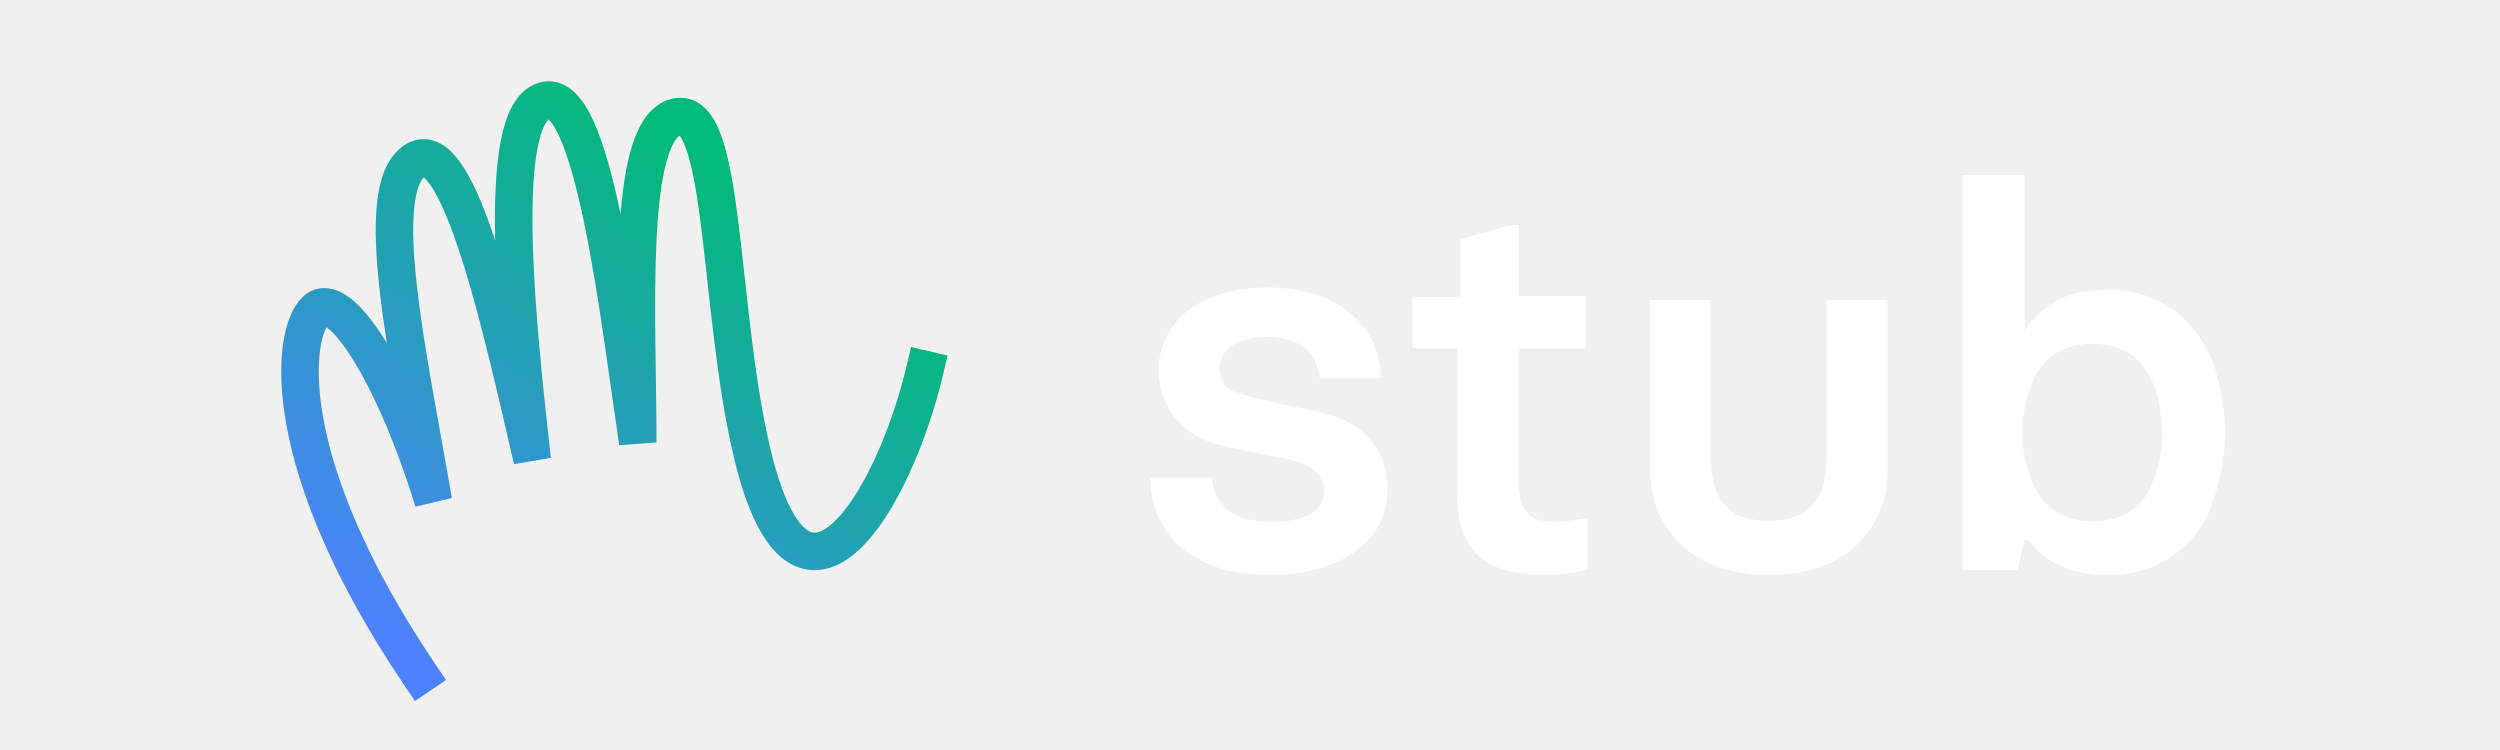
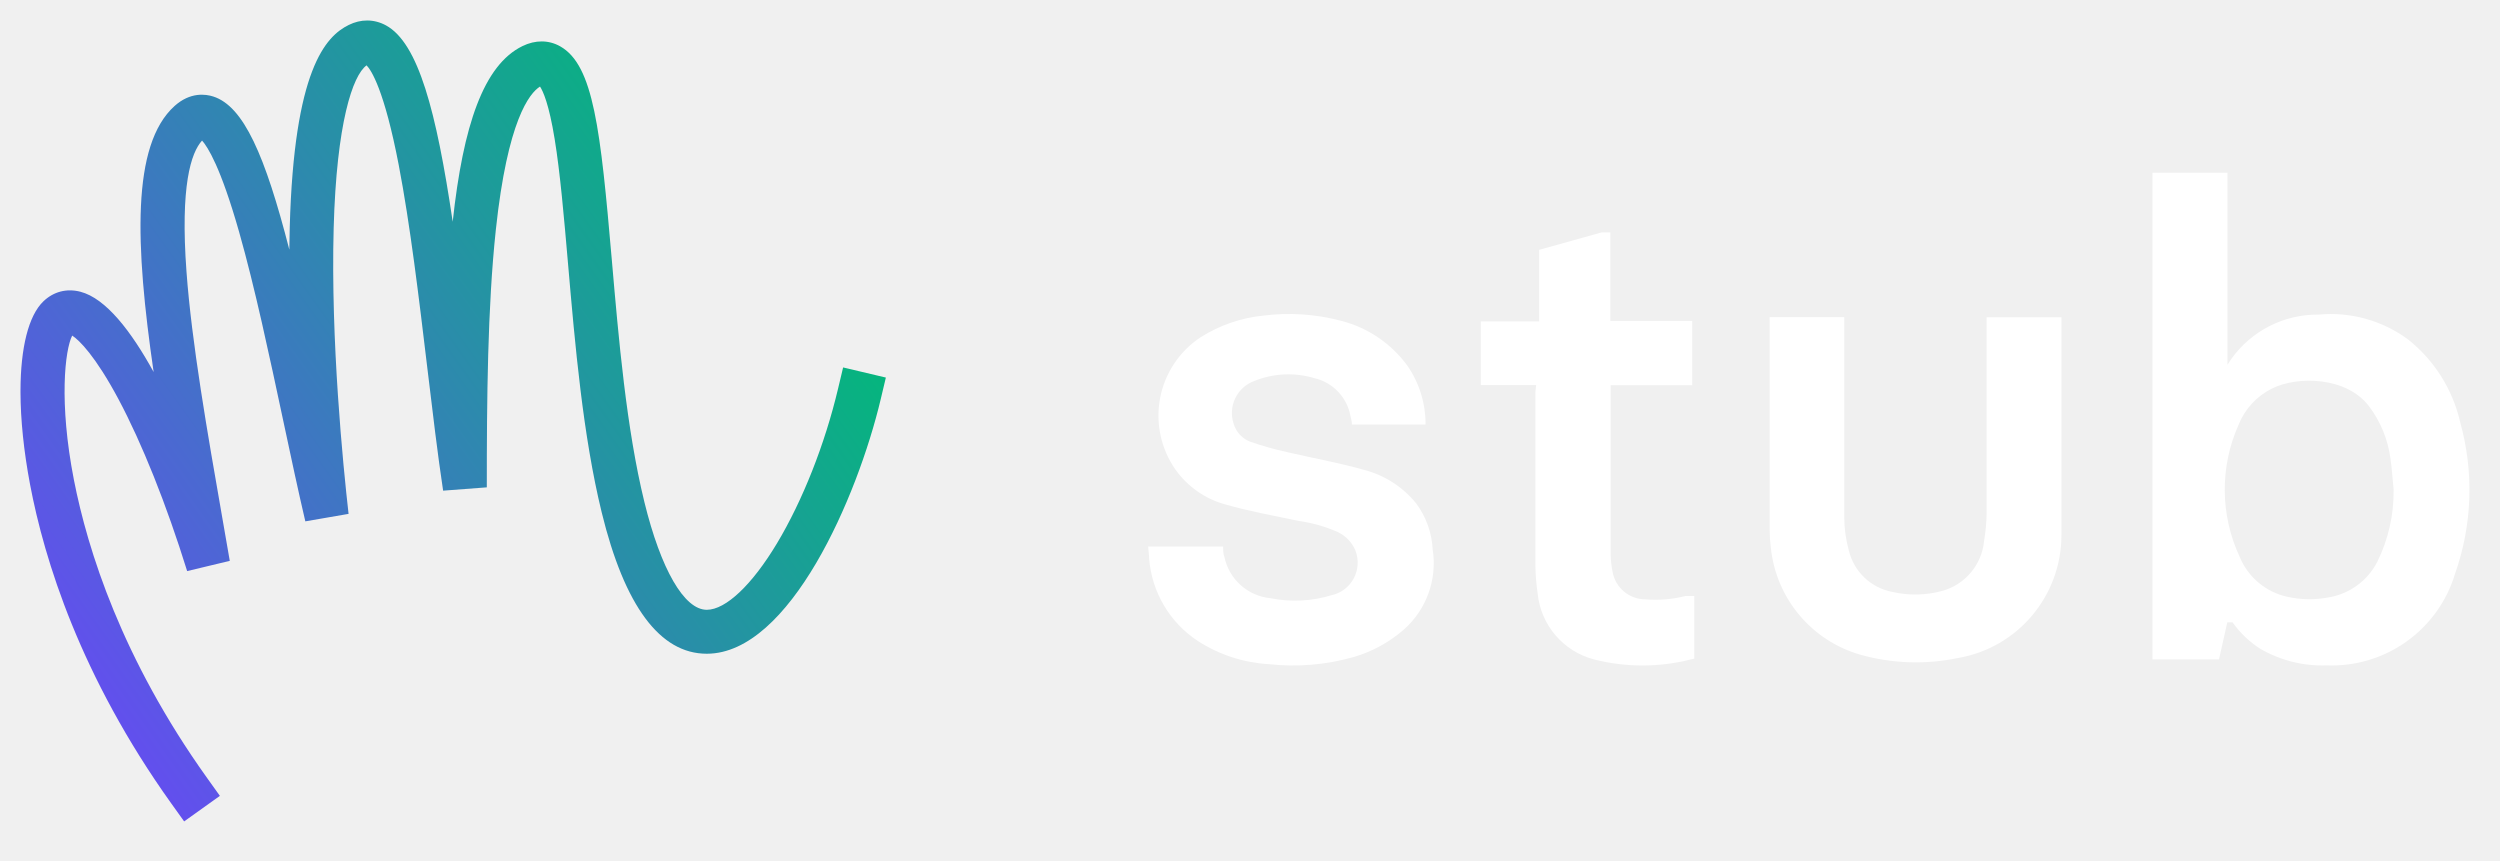
- <svg xmlns="http://www.w3.org/2000/svg" width="200px" height="60px" viewBox="0 0 200 60" version="1.1">
+ <svg xmlns="http://www.w3.org/2000/svg" xmlns:xlink="http://www.w3.org/1999/xlink" width="122px" height="42px" viewBox="0 0 122 42" version="1.1">
  <defs>
-     <linearGradient x1="69.468%" y1="11.617%" x2="11.692%" y2="92.32%" id="linearGradient-1">
+     <path d="M16.022,0.216 C14.885,0.775 13.349,2.406 13.14,10.079 L13.14,10.079 C13.13,10.444 13.124,10.812 13.119,11.182 L13.119,11.182 C11.932,6.562 10.888,4.19 9.411,3.711 L9.411,3.711 C9.031,3.588 8.281,3.485 7.516,4.175 L7.516,4.175 C5.409,6.076 5.596,10.957 6.497,17.154 L6.497,17.154 C5.402,15.163 4.166,13.559 2.924,13.237 L2.924,13.237 C2.258,13.064 1.618,13.229 1.122,13.701 L1.122,13.701 C0.388,14.402 0.005,15.975 0,18.062 L0,18.062 L0,18.153 C0.004,19.476 0.157,21 0.466,22.637 L0.466,22.637 C1.16,26.313 2.921,32 7.362,38.213 L7.362,38.213 L7.986,39.085 L9.73,37.838 L9.106,36.965 C4.947,31.148 3.276,25.842 2.606,22.414 L2.606,22.414 C1.866,18.621 2.172,16.07 2.523,15.377 L2.523,15.377 C2.87,15.597 3.664,16.388 4.775,18.467 L4.775,18.467 C5.927,20.625 7.121,23.61 8.133,26.869 L8.133,26.869 L10.213,26.37 C10.093,25.666 9.968,24.957 9.844,24.246 L9.844,24.246 C9.113,20.062 8.357,15.735 8.101,12.264 L8.101,12.264 C7.791,8.065 8.32,6.456 8.86,5.86 L8.86,5.86 C9.129,6.157 9.768,7.143 10.672,10.331 L10.672,10.331 C11.433,13.01 12.14,16.328 12.824,19.538 L12.824,19.538 C13.199,21.299 13.554,22.963 13.9,24.442 L13.9,24.442 L16.01,24.077 C15.742,21.713 15.134,15.624 15.283,10.136 L15.283,10.136 C15.423,4.998 16.213,2.675 16.889,2.189 L16.889,2.189 C17.114,2.421 17.75,3.368 18.459,7.058 L18.459,7.058 C19.014,9.946 19.442,13.516 19.855,16.969 L19.855,16.969 C20.115,19.144 20.361,21.198 20.624,22.944 L20.624,22.944 L22.756,22.783 C22.756,18.511 22.79,14.021 23.197,10.209 L23.197,10.209 C23.769,4.865 24.838,3.547 25.353,3.224 L25.353,3.224 C25.497,3.442 25.79,4.072 26.068,5.789 L26.068,5.789 C26.335,7.427 26.523,9.592 26.721,11.883 L26.721,11.883 C27.061,15.809 27.446,20.258 28.363,24.005 L28.363,24.005 C29.482,28.582 31.208,30.902 33.489,30.902 L33.489,30.902 L33.501,30.902 C37.534,30.889 40.844,23.268 41.982,18.469 L41.982,18.469 L42.23,17.425 L40.144,16.931 L39.896,17.973 C39.253,20.683 38.166,23.435 36.913,25.521 L36.913,25.521 C35.698,27.544 34.419,28.755 33.493,28.758 L33.493,28.758 L33.49,28.758 C32.39,28.758 31.252,26.791 30.445,23.495 L30.445,23.495 C29.568,19.91 29.191,15.547 28.858,11.699 L28.858,11.699 C28.303,5.298 27.965,2.181 26.338,1.262 L26.338,1.262 C25.78,0.946 25.124,0.941 24.493,1.251 L24.493,1.251 C22.607,2.174 21.602,5.096 21.092,9.821 L21.092,9.821 C20.293,4.422 19.415,1.097 17.832,0.237 L17.832,0.237 C17.54,0.079 17.23,9.99999975e-05 16.915,9.99999975e-05 L16.915,9.99999975e-05 C16.616,9.99999975e-05 16.314,0.072 16.022,0.216" id="path-1" />
+     <linearGradient x1="100%" y1="34.153%" x2="11.692%" y2="92.83%" id="linearGradient-3">
      <stop stop-color="#00BB77" offset="0%" />
-       <stop stop-color="#4E81FF" offset="99.958%" />
+       <stop stop-color="#644DF0" offset="100%" />
    </linearGradient>
  </defs>
  <g id="stub-logo" stroke="none" stroke-width="1" fill="none" fill-rule="evenodd">
-     <g transform="translate(92, 14)" fill="#FFFFFF">
-       <path d="M80.976,20.562 C80.903,19.897 80.866,19.214 80.765,18.549 C80.598,17.322 80.111,16.158 79.351,15.17 C77.854,13.229 74.586,13.193 72.924,14.011 C71.911,14.504 71.12,15.345 70.702,16.374 C69.457,19.111 69.487,22.243 70.784,24.957 C71.338,26.267 72.51,27.23 73.925,27.536 C74.802,27.729 75.711,27.747 76.596,27.59 C78.011,27.379 79.237,26.517 79.893,25.271 C80.629,23.808 81.001,22.194 80.976,20.562 L80.976,20.562 Z M65,0 L69.967,0 L69.967,12.474 C70.041,12.357 70.178,12.15 70.215,12.105 C71.544,10.269 73.709,9.187 76.009,9.212 C78.122,9.016 80.235,9.592 81.94,10.829 C83.683,12.191 84.9,14.093 85.392,16.221 C86.306,19.447 86.187,22.869 85.053,26.026 C83.939,29.687 80.432,32.144 76.532,31.993 C74.995,32.046 73.473,31.672 72.143,30.915 C71.424,30.463 70.801,29.881 70.307,29.199 L69.958,29.199 L69.407,31.607 L65,31.607 L65,0 Z" id="Fill-1-2" />
-       <path d="M0,24.218 L4.987,24.218 C4.987,24.452 4.987,24.677 5.07,24.893 C5.385,26.359 6.625,27.453 8.133,27.597 C9.487,27.865 10.888,27.797 12.209,27.399 C12.839,27.261 13.377,26.857 13.681,26.294 C13.984,25.73 14.023,25.064 13.786,24.47 C13.557,23.935 13.135,23.504 12.601,23.262 C11.778,22.906 10.91,22.664 10.021,22.541 C8.379,22.199 6.711,21.911 5.097,21.451 C3.777,21.087 2.622,20.289 1.824,19.189 C0.849,17.828 0.479,16.133 0.797,14.495 C1.115,12.858 2.095,11.419 3.51,10.511 C4.768,9.731 6.191,9.25 7.668,9.105 C9.398,8.89 11.153,9.006 12.838,9.448 C14.604,9.892 16.16,10.927 17.242,12.377 C18.039,13.508 18.463,14.855 18.455,16.233 L13.558,16.233 C13.558,16.062 13.504,15.864 13.458,15.675 C13.23,14.447 12.283,13.472 11.051,13.197 C9.736,12.812 8.328,12.878 7.057,13.386 C5.907,13.798 5.299,15.042 5.69,16.188 C5.855,16.737 6.275,17.175 6.82,17.369 C7.609,17.636 8.413,17.859 9.227,18.036 C10.951,18.432 12.692,18.73 14.388,19.207 C15.738,19.556 16.942,20.32 17.825,21.388 C18.489,22.263 18.873,23.314 18.929,24.407 C19.242,26.37 18.512,28.354 16.996,29.66 C16.016,30.499 14.861,31.114 13.613,31.463 C11.796,31.963 9.899,32.116 8.024,31.913 C6.347,31.818 4.723,31.297 3.31,30.399 C1.437,29.193 0.237,27.195 0.064,24.992 C0.064,24.749 0.018,24.506 0,24.227" id="Fill-3-2" />
-       <path d="M40,10 L44.862,10 L44.862,10.406 C44.862,14.521 44.862,18.626 44.862,22.767 C44.866,23.478 44.965,24.184 45.159,24.869 C45.494,26.233 46.62,27.273 48.026,27.518 C49.076,27.749 50.168,27.728 51.208,27.456 C52.727,27.06 53.83,25.771 53.967,24.233 C54.064,23.676 54.118,23.112 54.129,22.547 C54.129,18.512 54.129,14.468 54.129,10.433 L54.129,10.009 L59,10.009 L59,10.185 C59,14.768 59,19.342 59,23.915 C58.987,27.776 56.151,31.068 52.277,31.72 C50.176,32.153 48,32.083 45.932,31.517 C42.74,30.633 40.421,27.924 40.081,24.683 C40.035,24.338 40.011,23.99 40.009,23.641 C40.009,19.227 40.009,14.812 40.009,10.336 L40,10 Z" id="Fill-5-2" />
-       <path d="M24.627,13.87 L21,13.87 L21,9.752 L24.826,9.752 L24.826,9.332 C24.826,8.019 24.826,6.715 24.826,5.411 C24.826,5.34 24.826,5.242 24.826,5.125 L25.098,5.054 L28.925,4 L29.496,4 L29.496,9.725 L34.864,9.725 L34.864,13.879 L29.514,13.879 L29.514,14.298 C29.514,17.791 29.514,21.283 29.514,24.784 C29.52,25.171 29.563,25.557 29.641,25.936 C29.824,26.977 30.745,27.734 31.817,27.723 C32.691,27.794 33.57,27.722 34.42,27.508 L35,27.508 L35,31.555 L34.773,31.608 C32.691,32.131 30.509,32.131 28.426,31.608 C26.408,31.087 24.932,29.384 24.727,27.339 C24.638,26.747 24.589,26.15 24.582,25.552 C24.582,21.801 24.582,18.059 24.582,14.316 L24.627,13.87 Z" id="Fill-7-2" />
+     <g id="Group-14" transform="translate(1, 1)">
+       <mask id="mask-2" fill="white">
+         <use xlink:href="#path-1" />
+       </mask>
+       <g id="Clip-2" />
+       <path d="M16.022,0.216 C14.885,0.775 13.349,2.406 13.14,10.079 L13.14,10.079 C13.13,10.444 13.124,10.812 13.119,11.182 L13.119,11.182 C11.932,6.562 10.888,4.19 9.411,3.711 L9.411,3.711 C9.031,3.588 8.281,3.485 7.516,4.175 L7.516,4.175 C5.409,6.076 5.596,10.957 6.497,17.154 L6.497,17.154 C5.402,15.163 4.166,13.559 2.924,13.237 L2.924,13.237 C2.258,13.064 1.618,13.229 1.122,13.701 L1.122,13.701 C0.388,14.402 0.005,15.975 0,18.062 L0,18.062 L0,18.153 C0.004,19.476 0.157,21 0.466,22.637 L0.466,22.637 C1.16,26.313 2.921,32 7.362,38.213 L7.362,38.213 L7.986,39.085 L9.73,37.838 L9.106,36.965 C4.947,31.148 3.276,25.842 2.606,22.414 L2.606,22.414 C1.866,18.621 2.172,16.07 2.523,15.377 L2.523,15.377 C2.87,15.597 3.664,16.388 4.775,18.467 L4.775,18.467 C5.927,20.625 7.121,23.61 8.133,26.869 L8.133,26.869 L10.213,26.37 C10.093,25.666 9.968,24.957 9.844,24.246 L9.844,24.246 C9.113,20.062 8.357,15.735 8.101,12.264 L8.101,12.264 C7.791,8.065 8.32,6.456 8.86,5.86 L8.86,5.86 C9.129,6.157 9.768,7.143 10.672,10.331 L10.672,10.331 C11.433,13.01 12.14,16.328 12.824,19.538 L12.824,19.538 C13.199,21.299 13.554,22.963 13.9,24.442 L13.9,24.442 L16.01,24.077 C15.742,21.713 15.134,15.624 15.283,10.136 L15.283,10.136 C15.423,4.998 16.213,2.675 16.889,2.189 L16.889,2.189 C17.114,2.421 17.75,3.368 18.459,7.058 L18.459,7.058 C19.014,9.946 19.442,13.516 19.855,16.969 L19.855,16.969 C20.115,19.144 20.361,21.198 20.624,22.944 L20.624,22.944 L22.756,22.783 C22.756,18.511 22.79,14.021 23.197,10.209 L23.197,10.209 C23.769,4.865 24.838,3.547 25.353,3.224 L25.353,3.224 C25.497,3.442 25.79,4.072 26.068,5.789 L26.068,5.789 C26.335,7.427 26.523,9.592 26.721,11.883 L26.721,11.883 C27.061,15.809 27.446,20.258 28.363,24.005 L28.363,24.005 C29.482,28.582 31.208,30.902 33.489,30.902 L33.489,30.902 L33.501,30.902 C37.534,30.889 40.844,23.268 41.982,18.469 L41.982,18.469 L42.23,17.425 L40.144,16.931 L39.896,17.973 C39.253,20.683 38.166,23.435 36.913,25.521 L36.913,25.521 C35.698,27.544 34.419,28.755 33.493,28.758 L33.493,28.758 L33.49,28.758 C32.39,28.758 31.252,26.791 30.445,23.495 L30.445,23.495 C29.568,19.91 29.191,15.547 28.858,11.699 L28.858,11.699 C28.303,5.298 27.965,2.181 26.338,1.262 L26.338,1.262 C25.78,0.946 25.124,0.941 24.493,1.251 L24.493,1.251 C22.607,2.174 21.602,5.096 21.092,9.821 L21.092,9.821 C20.293,4.422 19.415,1.097 17.832,0.237 L17.832,0.237 C17.54,0.079 17.23,9.99999975e-05 16.915,9.99999975e-05 L16.915,9.99999975e-05 C16.616,9.99999975e-05 16.314,0.072 16.022,0.216" id="Fill-1" fill="url(#linearGradient-3)" />
+       <path d="M73.963,17.791 L71.264,17.791 L71.264,14.683 L74.111,14.683 L74.111,14.366 L74.111,11.406 L74.111,11.19 L74.314,11.136 L77.159,10.341 L77.585,10.341 L77.585,14.663 L81.578,14.663 L81.578,17.797 L77.599,17.797 L77.599,18.114 L77.599,26.03 C77.603,26.322 77.635,26.613 77.692,26.899 C77.829,27.685 78.514,28.256 79.311,28.248 C79.962,28.302 80.615,28.247 81.248,28.086 L81.68,28.086 L81.68,31.14 L81.51,31.18 C79.962,31.575 78.338,31.575 76.788,31.18 C75.287,30.788 74.189,29.502 74.037,27.958 C73.971,27.511 73.934,27.061 73.928,26.609 L73.928,18.128 L73.963,17.791 Z" id="Fill-4" fill="#FFFFFF" />
+       <path d="M85.355,14.476 L89,14.476 L89,14.787 L89,24.253 C89.002,24.797 89.078,25.338 89.222,25.862 C89.473,26.907 90.317,27.703 91.372,27.891 C92.159,28.068 92.977,28.051 93.756,27.843 C94.896,27.54 95.723,26.553 95.826,25.375 C95.898,24.949 95.939,24.517 95.947,24.084 L95.947,14.807 L95.947,14.483 L99.598,14.483 L99.598,14.618 L99.598,25.132 C99.588,28.088 97.462,30.61 94.558,31.109 C92.984,31.44 91.352,31.387 89.801,30.954 C87.409,30.276 85.67,28.202 85.416,25.72 C85.381,25.455 85.363,25.189 85.361,24.922 L85.361,14.733 L85.355,14.476 Z" id="Fill-6" fill="#FFFFFF" />
+       <path d="M55.03,25.672 L58.689,25.672 C58.689,25.847 58.689,26.015 58.749,26.176 C58.98,27.269 59.889,28.085 60.996,28.192 C61.989,28.392 63.016,28.341 63.986,28.044 C64.448,27.942 64.843,27.641 65.066,27.22 C65.288,26.8 65.316,26.303 65.143,25.86 C64.975,25.461 64.665,25.14 64.273,24.96 C63.67,24.694 63.033,24.513 62.381,24.422 C61.176,24.166 59.952,23.951 58.769,23.609 C57.801,23.338 56.953,22.742 56.367,21.922 C55.653,20.906 55.381,19.642 55.614,18.421 C55.848,17.199 56.567,16.127 57.605,15.449 C58.527,14.868 59.571,14.509 60.655,14.401 C61.924,14.24 63.211,14.327 64.447,14.656 C65.743,14.987 66.884,15.759 67.677,16.841 C68.262,17.684 68.573,18.689 68.567,19.717 L64.975,19.717 C64.975,19.589 64.935,19.442 64.902,19.3 C64.735,18.385 64.04,17.658 63.136,17.452 C62.172,17.165 61.139,17.215 60.207,17.593 C59.363,17.901 58.917,18.829 59.203,19.684 C59.325,20.093 59.633,20.42 60.033,20.564 C60.612,20.763 61.201,20.929 61.799,21.061 C63.063,21.357 64.34,21.579 65.584,21.935 C66.575,22.195 67.458,22.765 68.106,23.562 C68.593,24.214 68.874,24.998 68.915,25.813 C69.145,27.277 68.609,28.757 67.497,29.731 C66.778,30.357 65.931,30.816 65.016,31.075 C63.683,31.448 62.291,31.563 60.916,31.411 C59.686,31.34 58.494,30.951 57.458,30.282 C56.084,29.383 55.204,27.893 55.077,26.25 C55.077,26.068 55.043,25.887 55.03,25.678" id="Fill-8" fill="#FFFFFF" />
+       <path d="M115.808,22.881 C115.754,22.381 115.727,21.869 115.653,21.369 C115.53,20.447 115.171,19.573 114.611,18.829 C113.508,17.37 111.101,17.343 109.876,17.959 C109.13,18.328 108.547,18.962 108.24,19.735 C107.323,21.791 107.345,24.145 108.301,26.183 C108.708,27.169 109.572,27.892 110.614,28.122 C111.26,28.267 111.93,28.28 112.581,28.163 C113.624,28.005 114.528,27.357 115.01,26.421 C115.553,25.32 115.827,24.108 115.808,22.881 L115.808,22.881 Z M104.039,7.431 L107.699,7.431 L107.699,16.803 C107.753,16.715 107.854,16.561 107.881,16.527 C108.861,15.146 110.455,14.334 112.149,14.352 C113.705,14.206 115.262,14.639 116.518,15.569 C117.802,16.59 118.699,18.02 119.061,19.619 C119.734,22.044 119.647,24.614 118.811,26.986 C117.991,29.738 115.407,31.584 112.535,31.471 C111.402,31.511 110.282,31.23 109.302,30.662 C108.772,30.322 108.313,29.884 107.949,29.37 L107.692,29.37 L107.287,31.18 L104.039,31.18 L104.039,7.431 Z" id="Fill-10" fill="#FFFFFF" />
    </g>
-     <path d="M33.598,54 C22.048,36.89 23.352,26.667 25.247,24.84 C27.142,23.013 31.523,29.858 34.668,40.096 C32.705,28.589 29.631,15.165 33.197,12.851 C36.763,10.537 40.284,26.901 42.58,36.798 C41.393,26.217 39.543,9.372 43.504,8.066 C47.465,6.759 49.517,25.294 51.02,35.395 C51.02,25.349 50.027,10.447 54.07,9.372 C58.113,8.297 57.402,24.804 60.211,36.41 C64.093,52.449 71.527,40.096 74,29.561" id="Path-99" stroke="url(#linearGradient-1)" stroke-width="3" stroke-linecap="square" />
  </g>
</svg>
